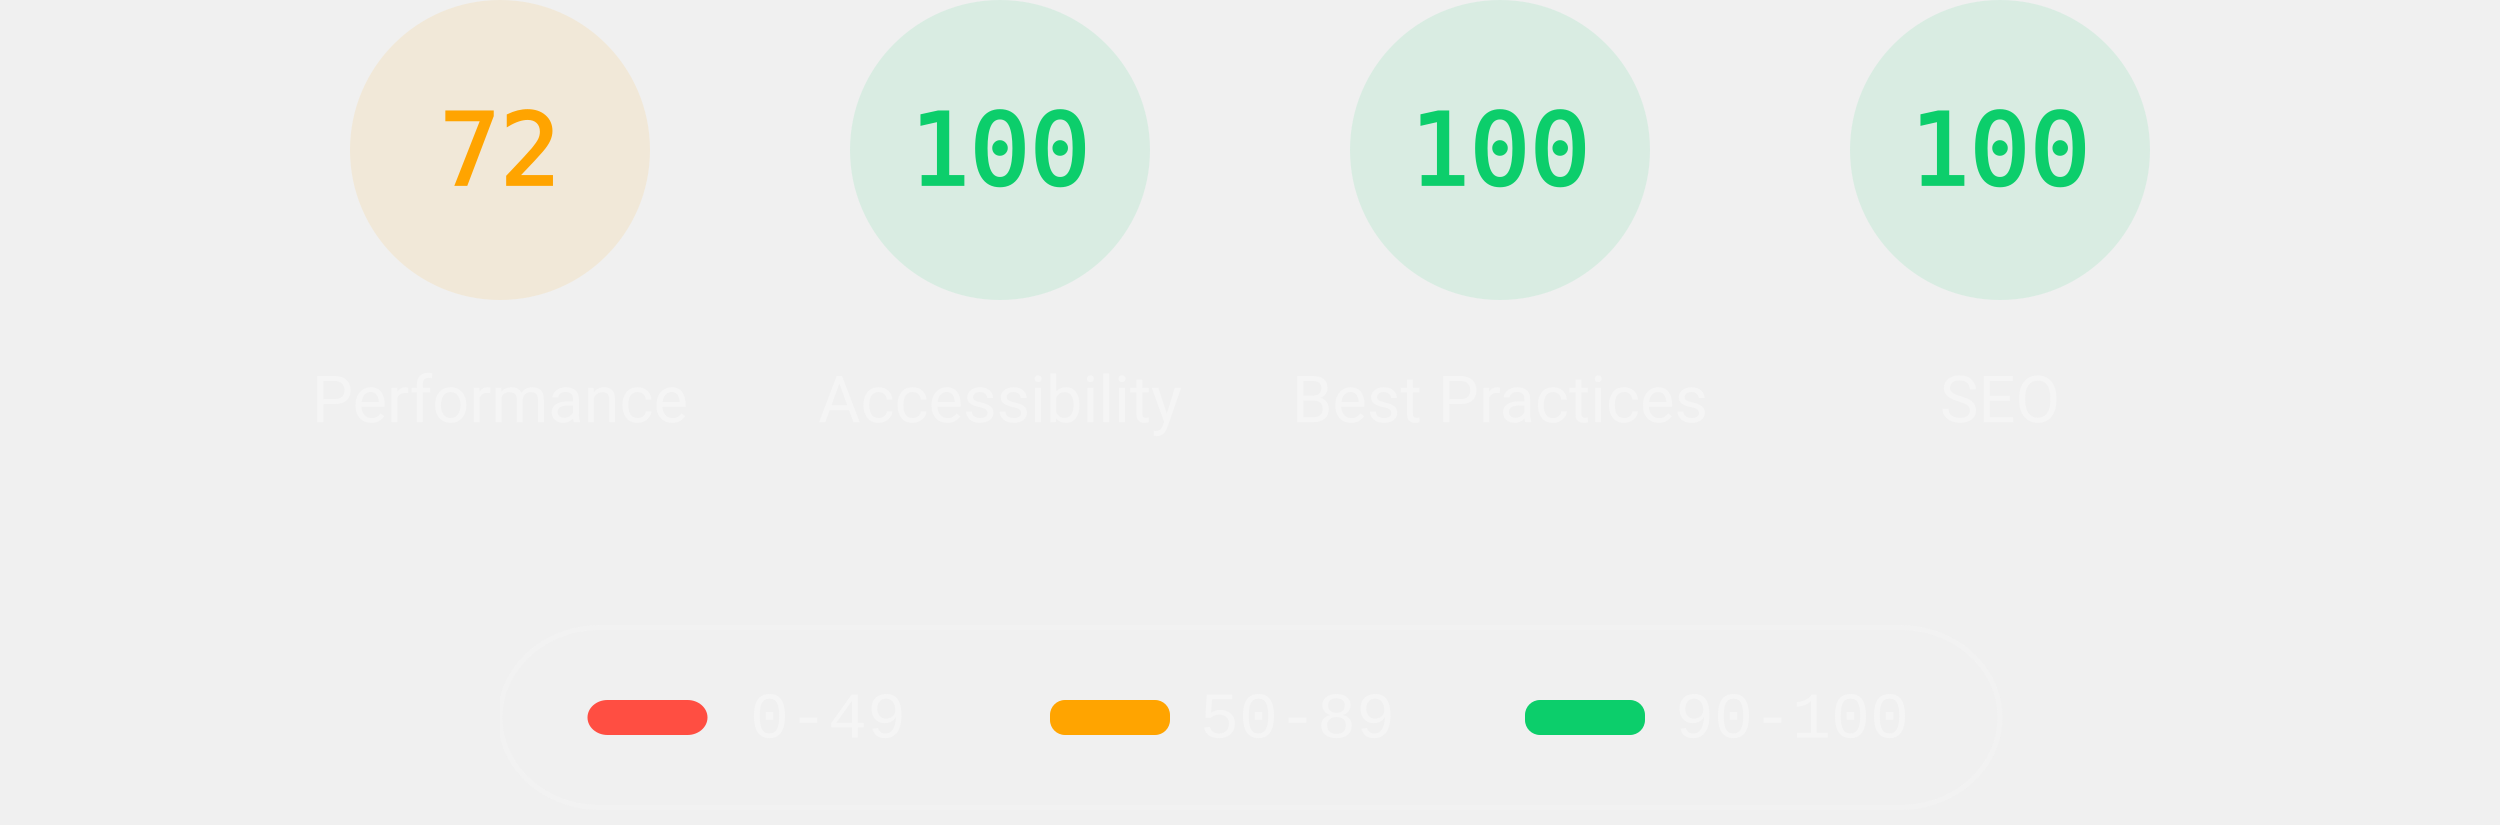
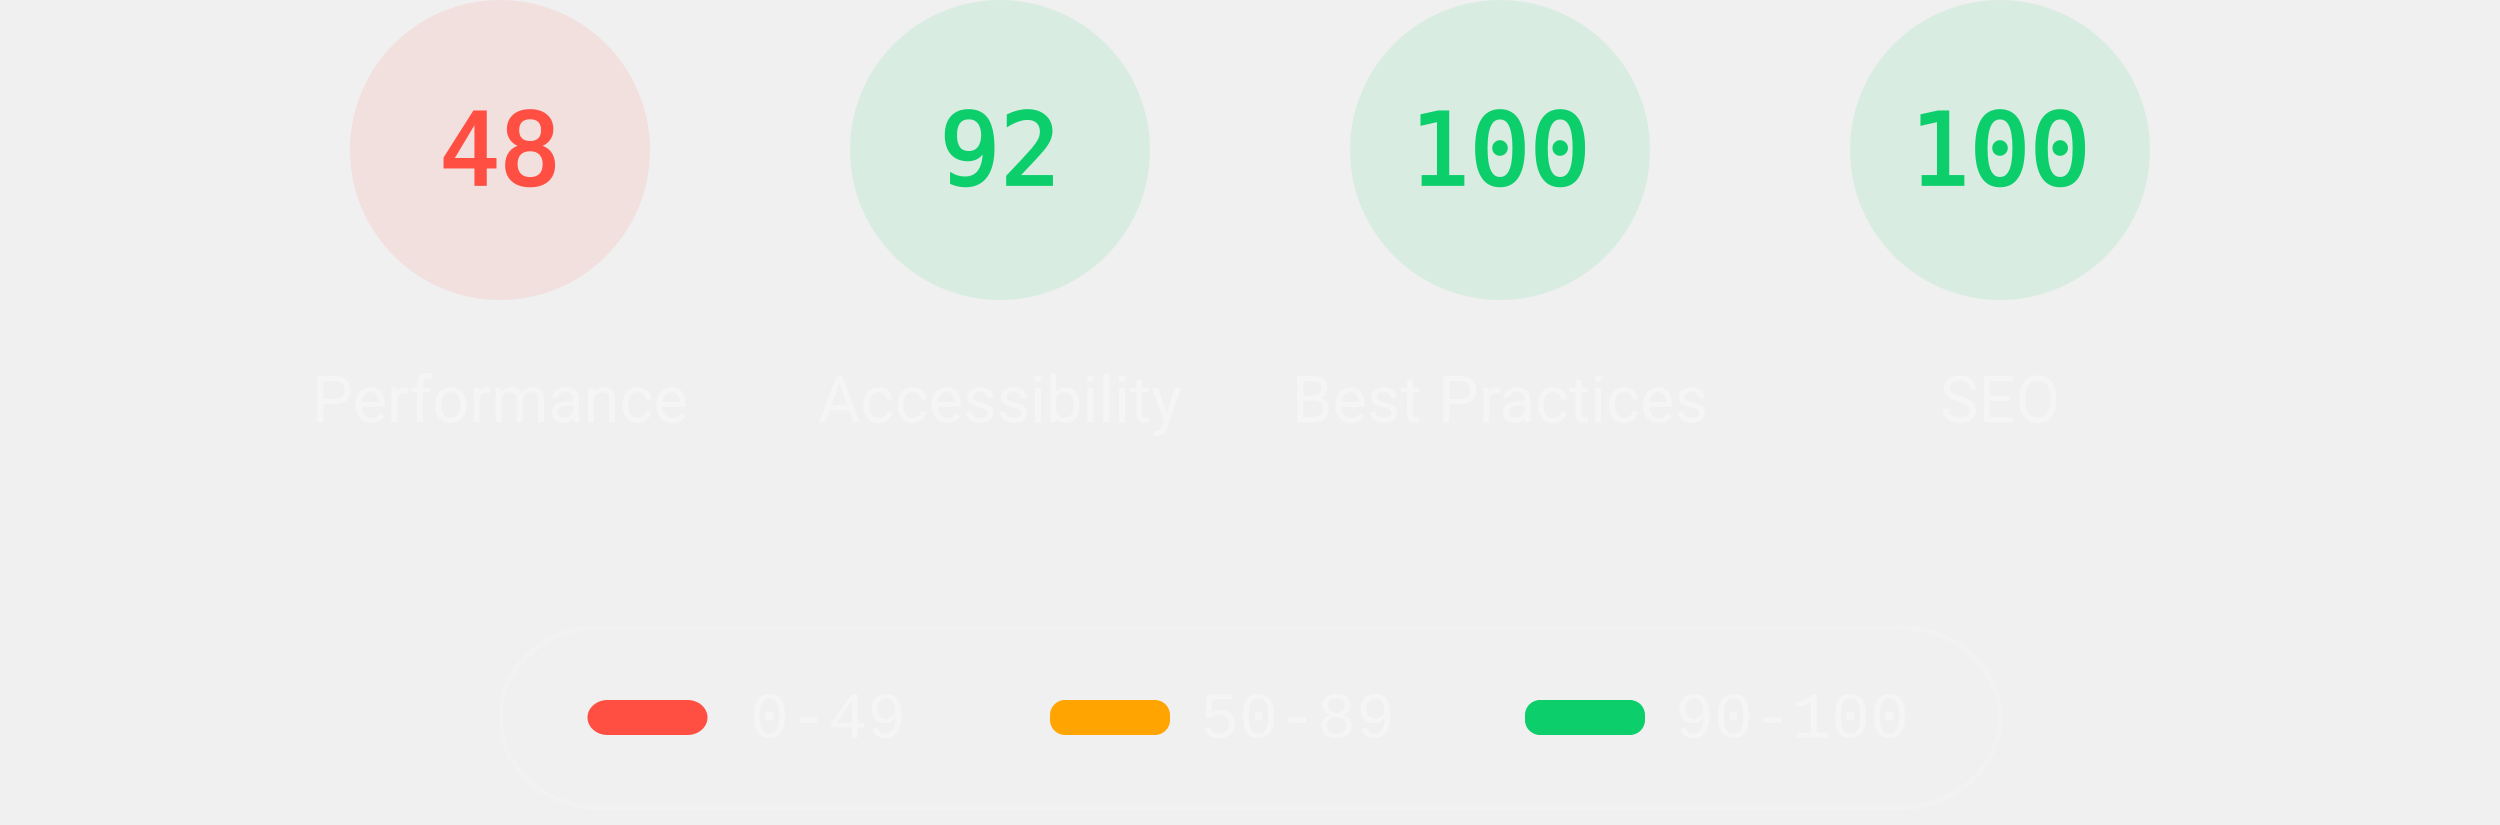
<svg xmlns="http://www.w3.org/2000/svg" class="theme--dark" fill="none" width="1000" height="330">
  <style>
			.gauge-base {
				opacity: 0.1
			}

			.gauge-arc {
				fill: none;
				animation-delay: 250ms;
				stroke-linecap: round;
				transform: rotate(-90deg);
				transform-origin: 100px 60px;
				animation: load-gauge 1s ease forwards
			}

			.guage-text {
				font-size: 40px;
				font-family: monospace;
				text-align: center
			}

			.guage-red {
				color: #ff4e42;
				fill: #ff4e42;
				stroke: #ff4e42
			}
			.guage-orange {
				color: #ffa400;
				fill: #ffa400;
				stroke: #ffa400
			}
			.guage-green {
				color: #0cce6b;
				fill: #0cce6b;
				stroke: #0cce6b
			}
			.theme--agnostic .guage-undefined {
				color: #5c5c5c;
				fill: #5c5c5c;
				stroke: #5c5c5c
			}
			.theme--light .guage-undefined {
				color: #1e1e1e;
				fill: #1e1e1e;
				stroke: #1e1e1e
			}
			.theme--dark .guage-undefined {
				color: #f5f5f5;
				fill: #f5f5f5;
				stroke: #f5f5f5
			}

			.guage-title {
				stroke: none;
				font-size: 26px;
				line-height: 26px;
				font-family: Roboto, Halvetica, Arial, sans-serif
			}
			.metric.guage-title {
				font-family: 'Courier New', Courier, monospace
			}
			.theme--agnostic .guage-title {
				color: #737373;
				fill: #737373
			}
			.theme--light .guage-title {
				color: #212121;
				fill: #212121
			}
			.theme--dark .guage-title {
				color: #f5f5f5;
				fill: #f5f5f5
			}

			@keyframes load-gauge {
				from {
					stroke-dasharray: 0 352.858
				}
			}
			.lh-gauge--pwa__disc {
				fill: #e0e0e0
			}
			.lh-gauge--pwa__logo {
				position: relative;
				fill: #b0b0b0
			}
			.lh-gauge--pwa__invisible {
				display: none
			}
			.lh-gauge--pwa__visible {
				display: inline
			}
			.guage-invisible {
				display: none
			}
			.lh-gauge--pwa__logo--primary-color {
				fill: #304ffe
			}
			.theme--agnostic .lh-gauge--pwa__logo--secondary-color {
				fill: #787878
			}
			.theme--light .lh-gauge--pwa__logo--secondary-color {
				fill: #3d3d3d
			}
			.theme--dark .lh-gauge--pwa__logo--secondary-color {
				fill: #d8b6b6
			}
			.theme--light #svg_2 {
				stroke: #00000022
			}
			.theme--agnostic #svg_2 {
				stroke: #616161
			}
			.theme--light #svg_2 {
				stroke: #00000022
			}
			.theme--dark #svg_2 {
				stroke: #f5f5f566
			}
		</style>
-   <svg class="guage-div guage-perf guage-orange" viewBox="0 0 200 200" width="200" height="200" x="100" y="0">
-     <circle class="gauge-base" r="56" cx="100" cy="60" stroke-width="8" />
-     <circle class="gauge-arc guage-arc-1" r="56" cx="100" cy="60" stroke-width="8" style="stroke-dasharray: 253.338, 351.858;" />
-     <text class="guage-text" x="100px" y="60px" alignment-baseline="central" dominant-baseline="central" text-anchor="middle">72</text>
+   <svg class="guage-div guage-perf guage-red" viewBox="0 0 200 200" width="200" height="200" x="100" y="0">
+     <circle class="gauge-base" r="56" cx="100" cy="60" stroke-width="8" />
+     <circle class="gauge-arc guage-arc-1" r="56" cx="100" cy="60" stroke-width="8" style="stroke-dasharray: 168.892, 351.858;" />
+     <text class="guage-text" x="100px" y="60px" alignment-baseline="central" dominant-baseline="central" text-anchor="middle">48</text>
    <text class="guage-title" x="100px" y="160px" alignment-baseline="central" dominant-baseline="central" text-anchor="middle">Performance</text>
  </svg>
  <svg class="guage-div guage-acc guage-green" viewBox="0 0 200 200" width="200" height="200" x="300" y="0">
    <circle class="gauge-base" r="56" cx="100" cy="60" stroke-width="8" />
-     <circle class="gauge-arc guage-arc-2" r="56" cx="100" cy="60" stroke-width="8" style="stroke-dasharray: 351.858, 351.858;" />
-     <text class="guage-text" x="100px" y="60px" alignment-baseline="central" dominant-baseline="central" text-anchor="middle">100</text>
+     <circle class="gauge-arc guage-arc-2" r="56" cx="100" cy="60" stroke-width="8" style="stroke-dasharray: 323.709, 351.858;" />
+     <text class="guage-text" x="100px" y="60px" alignment-baseline="central" dominant-baseline="central" text-anchor="middle">92</text>
    <text class="guage-title" x="100px" y="160px" alignment-baseline="central" dominant-baseline="central" text-anchor="middle">Accessibility</text>
  </svg>
  <svg class="guage-div guage-best guage-green" viewBox="0 0 200 200" width="200" height="200" x="500" y="0">
    <circle class="gauge-base" r="56" cx="100" cy="60" stroke-width="8" />
    <circle class="gauge-arc guage-arc-3" r="56" cx="100" cy="60" stroke-width="8" style="stroke-dasharray: 351.858, 351.858;" />
    <text class="guage-text" x="100px" y="60px" alignment-baseline="central" dominant-baseline="central" text-anchor="middle">100</text>
    <text class="guage-title" x="100px" y="160px" alignment-baseline="central" dominant-baseline="central" text-anchor="middle">Best Practices</text>
  </svg>
  <svg class="guage-div guage-seo guage-green" viewBox="0 0 200 200" width="200" height="200" x="700" y="0">
    <circle class="gauge-base" r="56" cx="100" cy="60" stroke-width="8" />
    <circle class="gauge-arc guage-arc-4" r="56" cx="100" cy="60" stroke-width="8" style="stroke-dasharray: 351.858, 351.858;" />
    <text class="guage-text" x="100px" y="60px" alignment-baseline="central" dominant-baseline="central" text-anchor="middle">100</text>
    <text class="guage-title" x="100px" y="160px" alignment-baseline="central" dominant-baseline="central" text-anchor="middle">SEO</text>
  </svg>
  <svg class="guage-div guage-pwa guage-invisible" viewBox="0 0 200 200" width="200" height="200" x="900" y="0">
    <svg viewBox="0 0 60 60" width="112" height="112" x="44" y="4">
      <defs>
        <linearGradient id="lh-gauge--pwa__check-circle__gradient-0" x1="50%" y1="0%" x2="50%" y2="100%">
          <stop stop-color="#00C852" offset="0%" />
          <stop stop-color="#009688" offset="100%" />
        </linearGradient>
        <linearGradient id="lh-gauge--pwa__installable__shadow-gradient-0" x1="76.056%" x2="24.111%" y1="82.995%" y2="24.735%">
          <stop stop-color="#A5D6A7" offset="0%" />
          <stop stop-color="#80CBC4" offset="100%" />
        </linearGradient>
        <linearGradient id="lh-gauge--pwa__fast-reliable__shadow-gradient-0" x1="76.056%" y1="82.995%" x2="25.678%" y2="26.493%">
          <stop stop-color="#64B5F6" offset="0%" />
          <stop stop-color="#2979FF" offset="100%" />
        </linearGradient>
        <g id="lh-gauge--pwa__fast-reliable-badge-0">
          <circle fill="#FFFFFF" cx="10" cy="10" r="10" />
          <path fill="#304FFE" d="M10 3.58l5.25 2.34v3.5c0 3.23-2.24 6.26-5.25 7-3.01-.74-5.25-3.77-5.25-7v-3.5L10 3.58zm-.47 10.74l2.76-4.83.03-.07c.04-.08 0-.24-.22-.24h-1.64l.47-3.26h-.47l-2.7 4.77c-.02.01.05-.1-.04.05-.09.16-.1.31.18.31h1.63l-.47 3.27h.47z" />
        </g>
        <g id="lh-gauge--pwa__installable-badge-0">
          <circle fill="#FFFFFF" cx="10" cy="10" r="10" />
          <path fill="#009688" d="M10 4.167A5.835 5.835 0 0 0 4.167 10 5.835 5.835 0 0 0 10 15.833 5.835 5.835 0 0 0 15.833 10 5.835 5.835 0 0 0 10 4.167zm2.917 6.416h-2.334v2.334H9.417v-2.334H7.083V9.417h2.334V7.083h1.166v2.334h2.334v1.166z" />
        </g>
      </defs>
      <g stroke="none" fill-rule="nonzero">
        <circle class="lh-gauge--pwa__disc" cx="30" cy="30" r="30" />
        <g class="lh-gauge--pwa__logo">
          <path d="M35.66 19.39l.7-1.75h2L37.4 15 38.6 12l3.4 9h-2.51l-.58-1.61z" />
          <path d="M33.52 21l3.65-9h-2.42l-2.5 5.82L30.5 12h-1.86l-1.9 5.82-1.35-2.65-1.21 3.72L25.4 21h2.38l1.72-5.2 1.64 5.2z" />
          <path fill-rule="nonzero" d="M20.3 17.91h1.48c.45 0 .85-.05 1.2-.15l.39-1.18 1.07-3.3a2.64 2.64 0 0 0-.28-.37c-.55-.6-1.36-.91-2.42-.91H18v9h2.3V17.9zm1.96-3.84c.22.22.33.5.33.87 0 .36-.1.65-.29.87-.2.23-.59.35-1.15.35h-.86v-2.41h.87c.52 0 .89.1 1.1.32z" />
        </g>
        <rect class="lh-gauge--pwa__component lh-gauge--pwa__na-line lh-gauge--pwa__invisible" fill="#FFFFFF" x="20" y="32" width="20" height="4" rx="2" />
        <g class="lh-gauge--pwa__component lh-gauge--pwa__fast-reliable-badge lh-gauge--pwa__invisible" transform="translate(20, 29)">
          <path fill="url(#lh-gauge--pwa__fast-reliable__shadow-gradient-0)" d="M33.63 19.49A30 30 0 0 1 16.2 30.36L3 17.14 17.14 3l16.49 16.49z" />
          <use href="#lh-gauge--pwa__fast-reliable-badge-0" />
        </g>
        <g class="lh-gauge--pwa__component lh-gauge--pwa__installable-badge lh-gauge--pwa__invisible" transform="translate(20, 29)">
          <path fill="url(#lh-gauge--pwa__installable__shadow-gradient-0)" d="M33.629 19.487c-4.272 5.453-10.391 9.39-17.415 10.869L3 17.142 17.142 3 33.63 19.487z" />
          <use href="#lh-gauge--pwa__installable-badge-0" />
        </g>
        <g class="lh-gauge--pwa__component lh-gauge--pwa__fast-reliable-installable-badges lh-gauge--pwa__invisible">
          <g transform="translate(8, 29)">
            <path fill="url(#lh-gauge--pwa__fast-reliable__shadow-gradient-0)" d="M16.321 30.463L3 17.143 17.142 3l22.365 22.365A29.864 29.864 0 0 1 22 31c-1.942 0-3.84-.184-5.679-.537z" />
            <use href="#lh-gauge--pwa__fast-reliable-badge-0" />
          </g>
          <g transform="translate(32, 29)">
            <path fill="url(#lh-gauge--pwa__installable__shadow-gradient-0)" d="M25.982 11.84a30.107 30.107 0 0 1-13.08 15.203L3 17.143 17.142 3l8.84 8.84z" />
            <use href="#lh-gauge--pwa__installable-badge-0" />
          </g>
        </g>
        <g class="lh-gauge--pwa__component lh-gauge--pwa__check-circle lh-gauge--pwa__invisible" transform="translate(18, 28)">
          <circle fill="#FFFFFF" cx="12" cy="12" r="12" />
          <path fill="url(#lh-gauge--pwa__check-circle__gradient-0)" d="M12 2a10 10 0 1 0 0 20 10 10 0 0 0 0-20zm-2 15l-5-5 1.41-1.41L10 14.17l7.59-7.59L19 8l-9 9z" />
        </g>
      </g>
    </svg>
    <text class="guage-title" y="160px" alignment-baseline="central" dominant-baseline="central" text-anchor="middle">
      <tspan x="100px" dy="-6px">Progressive</tspan>
      <tspan x="100px" dy="30px">Web App</tspan>
    </text>
  </svg>
  <svg width="604" height="76" x="200" y="250">
    <g>
      <rect fill="none" id="canvas_background" height="80" width="604" y="-1" x="-1" />
      <g display="none" overflow="visible" y="0" x="0" height="100%" width="100%" id="canvasGrid">
        <rect fill="url(#gridpattern)" stroke-width="0" y="0" x="0" height="100%" width="100%" />
      </g>
    </g>
    <g>
      <rect fill-opacity="0" stroke-width="2" rx="40" id="svg_2" height="72" width="600" y="1" x="0" fill="#000000" />
      <rect stroke="#000" rx="8" id="svg_3" height="14" width="48" y="30" x="35" stroke-opacity="null" stroke-width="0" fill="#ff4e42" />
      <rect stroke="#000" rx="6" id="svg_4" height="14" width="48" y="30" x="220" stroke-opacity="null" stroke-width="0" fill="#ffa400" />
      <rect stroke="#000" rx="6" id="svg_5" height="14" width="48" y="30" x="410" stroke-opacity="null" stroke-width="0" fill="#0cce6b" />
      <text class="metric guage-title" xml:space="preserve" text-anchor="start" font-size="26" id="svg_6" y="45" x="100" stroke-opacity="null" stroke-width="0" stroke="#000">0-49</text>
      <text class="metric guage-title" xml:space="preserve" text-anchor="start" font-size="26" id="svg_7" y="45" x="280" stroke-opacity="null" stroke-width="0" stroke="#000">50-89</text>
      <text class="metric guage-title" xml:space="preserve" text-anchor="start" font-size="26" id="svg_8" y="45" x="470" stroke-opacity="null" stroke-width="0" stroke="#000">90-100</text>
    </g>
  </svg>
</svg>
